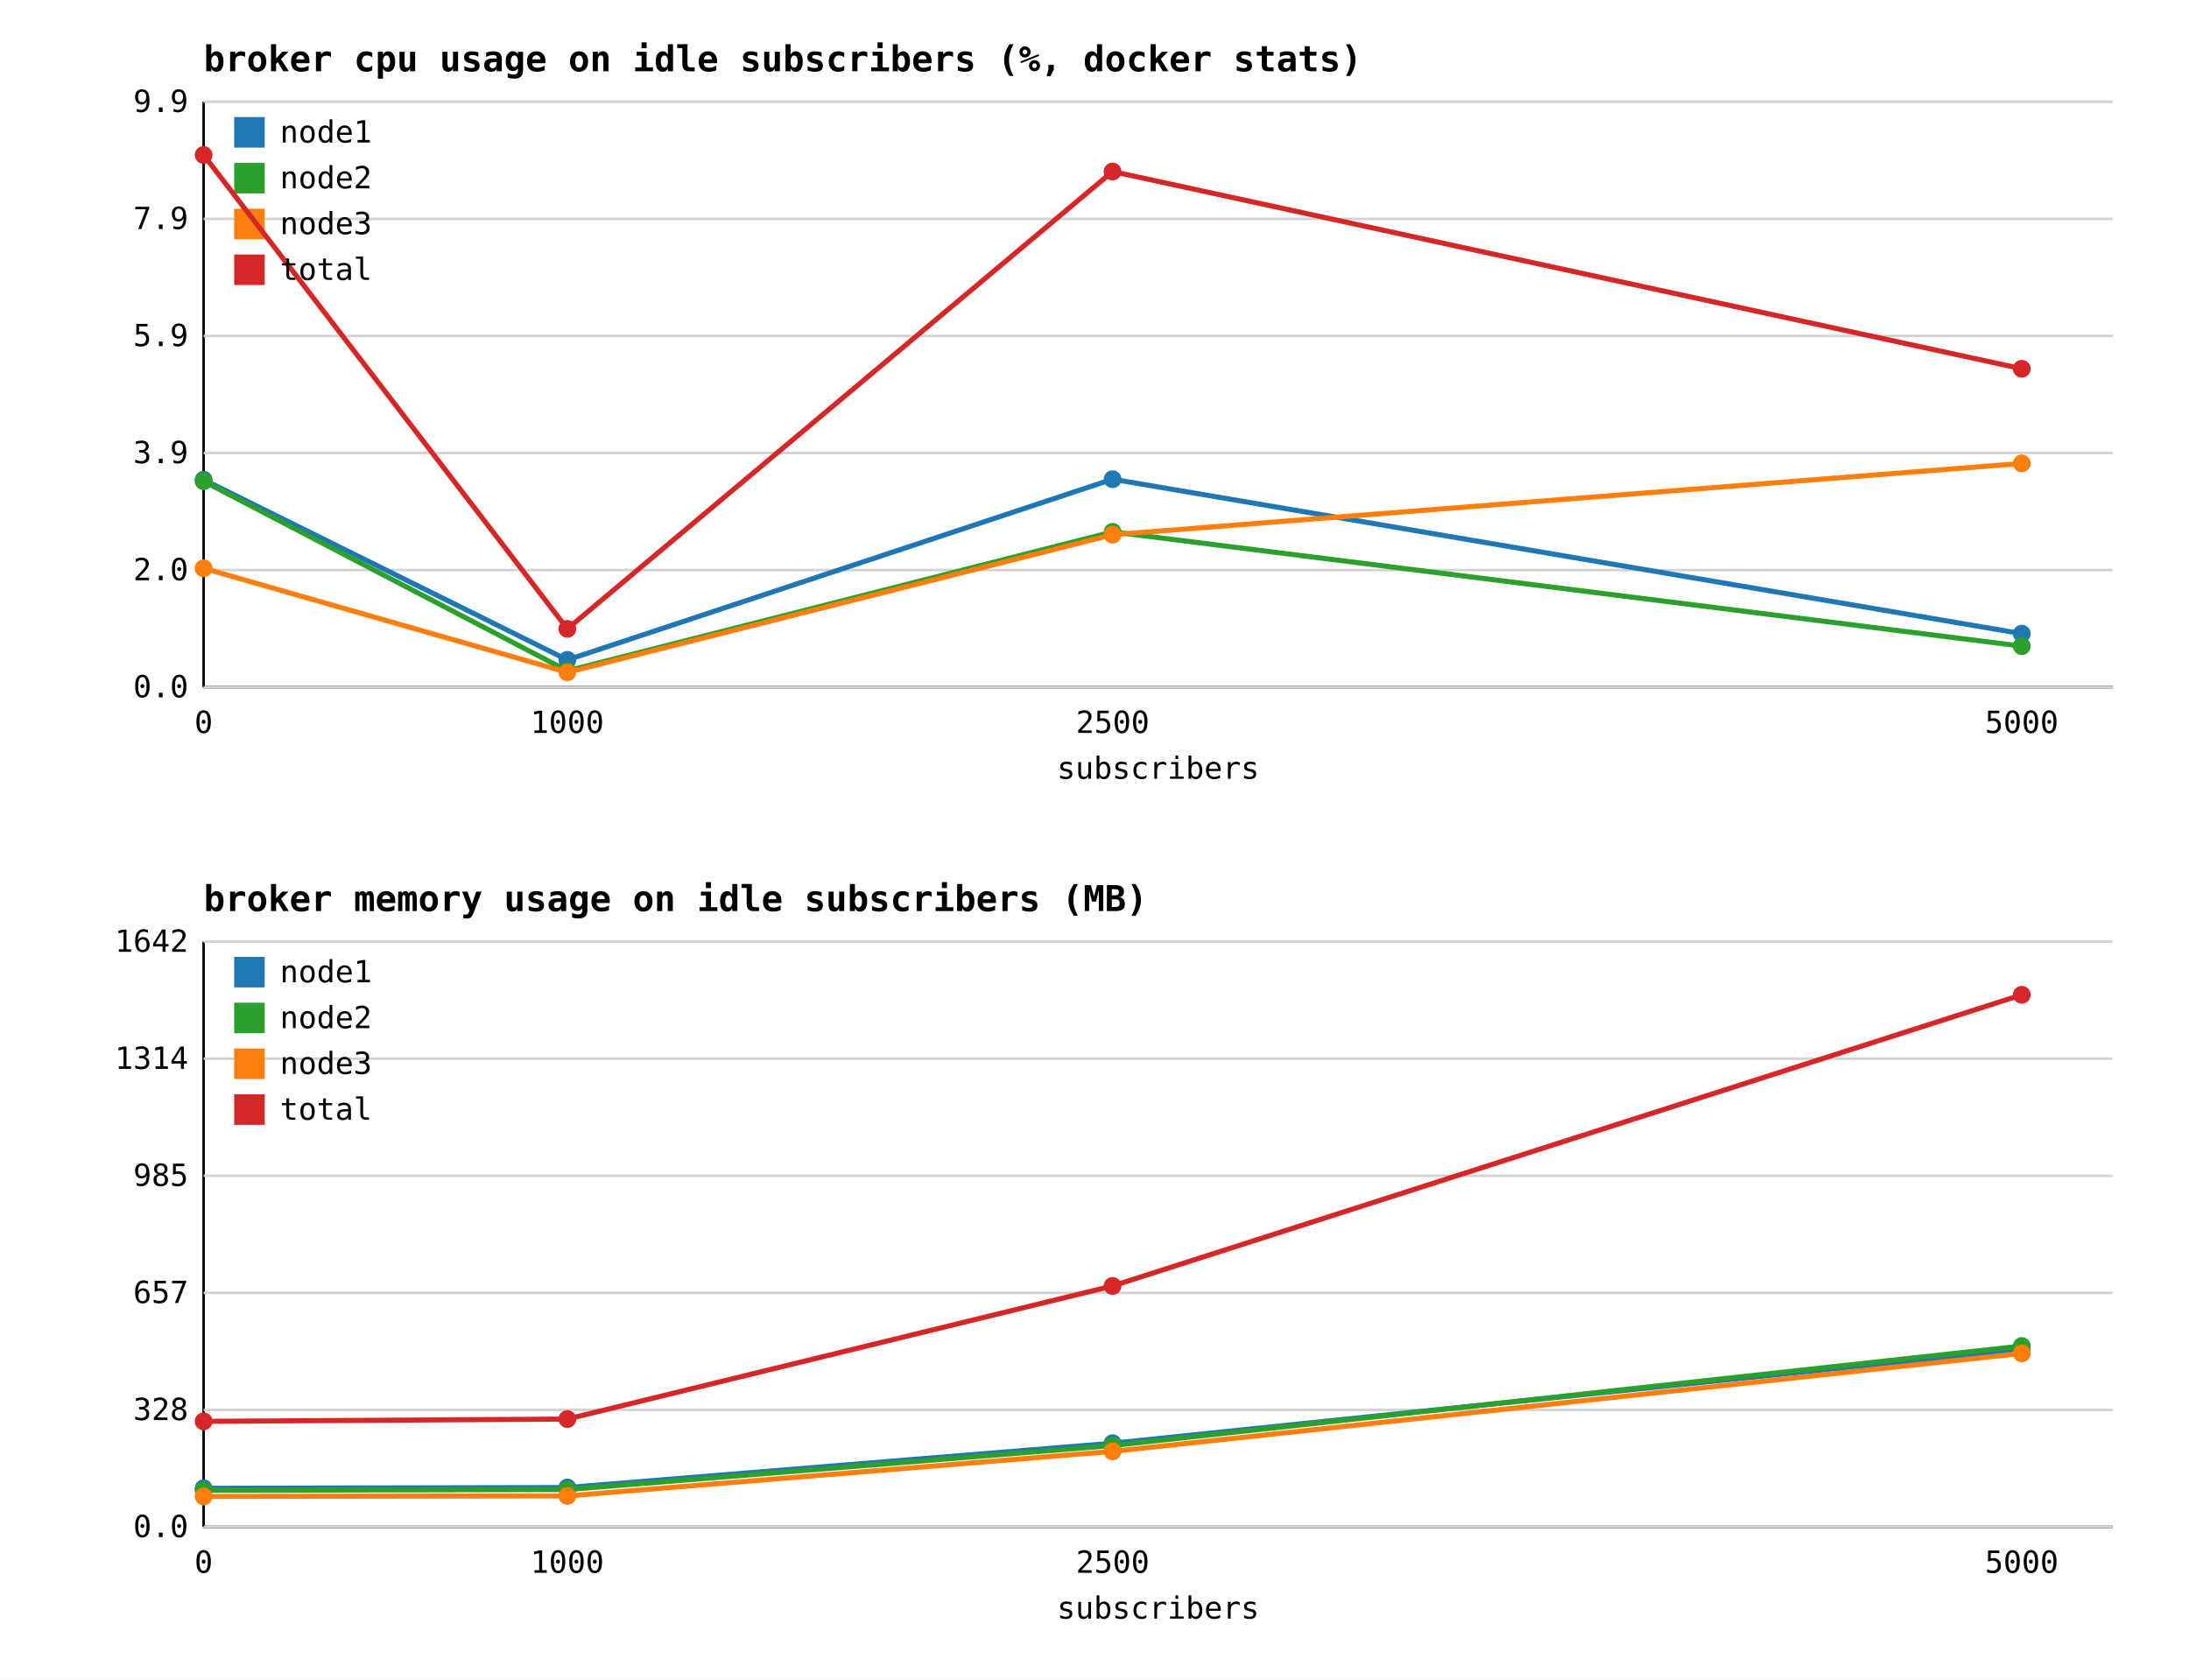
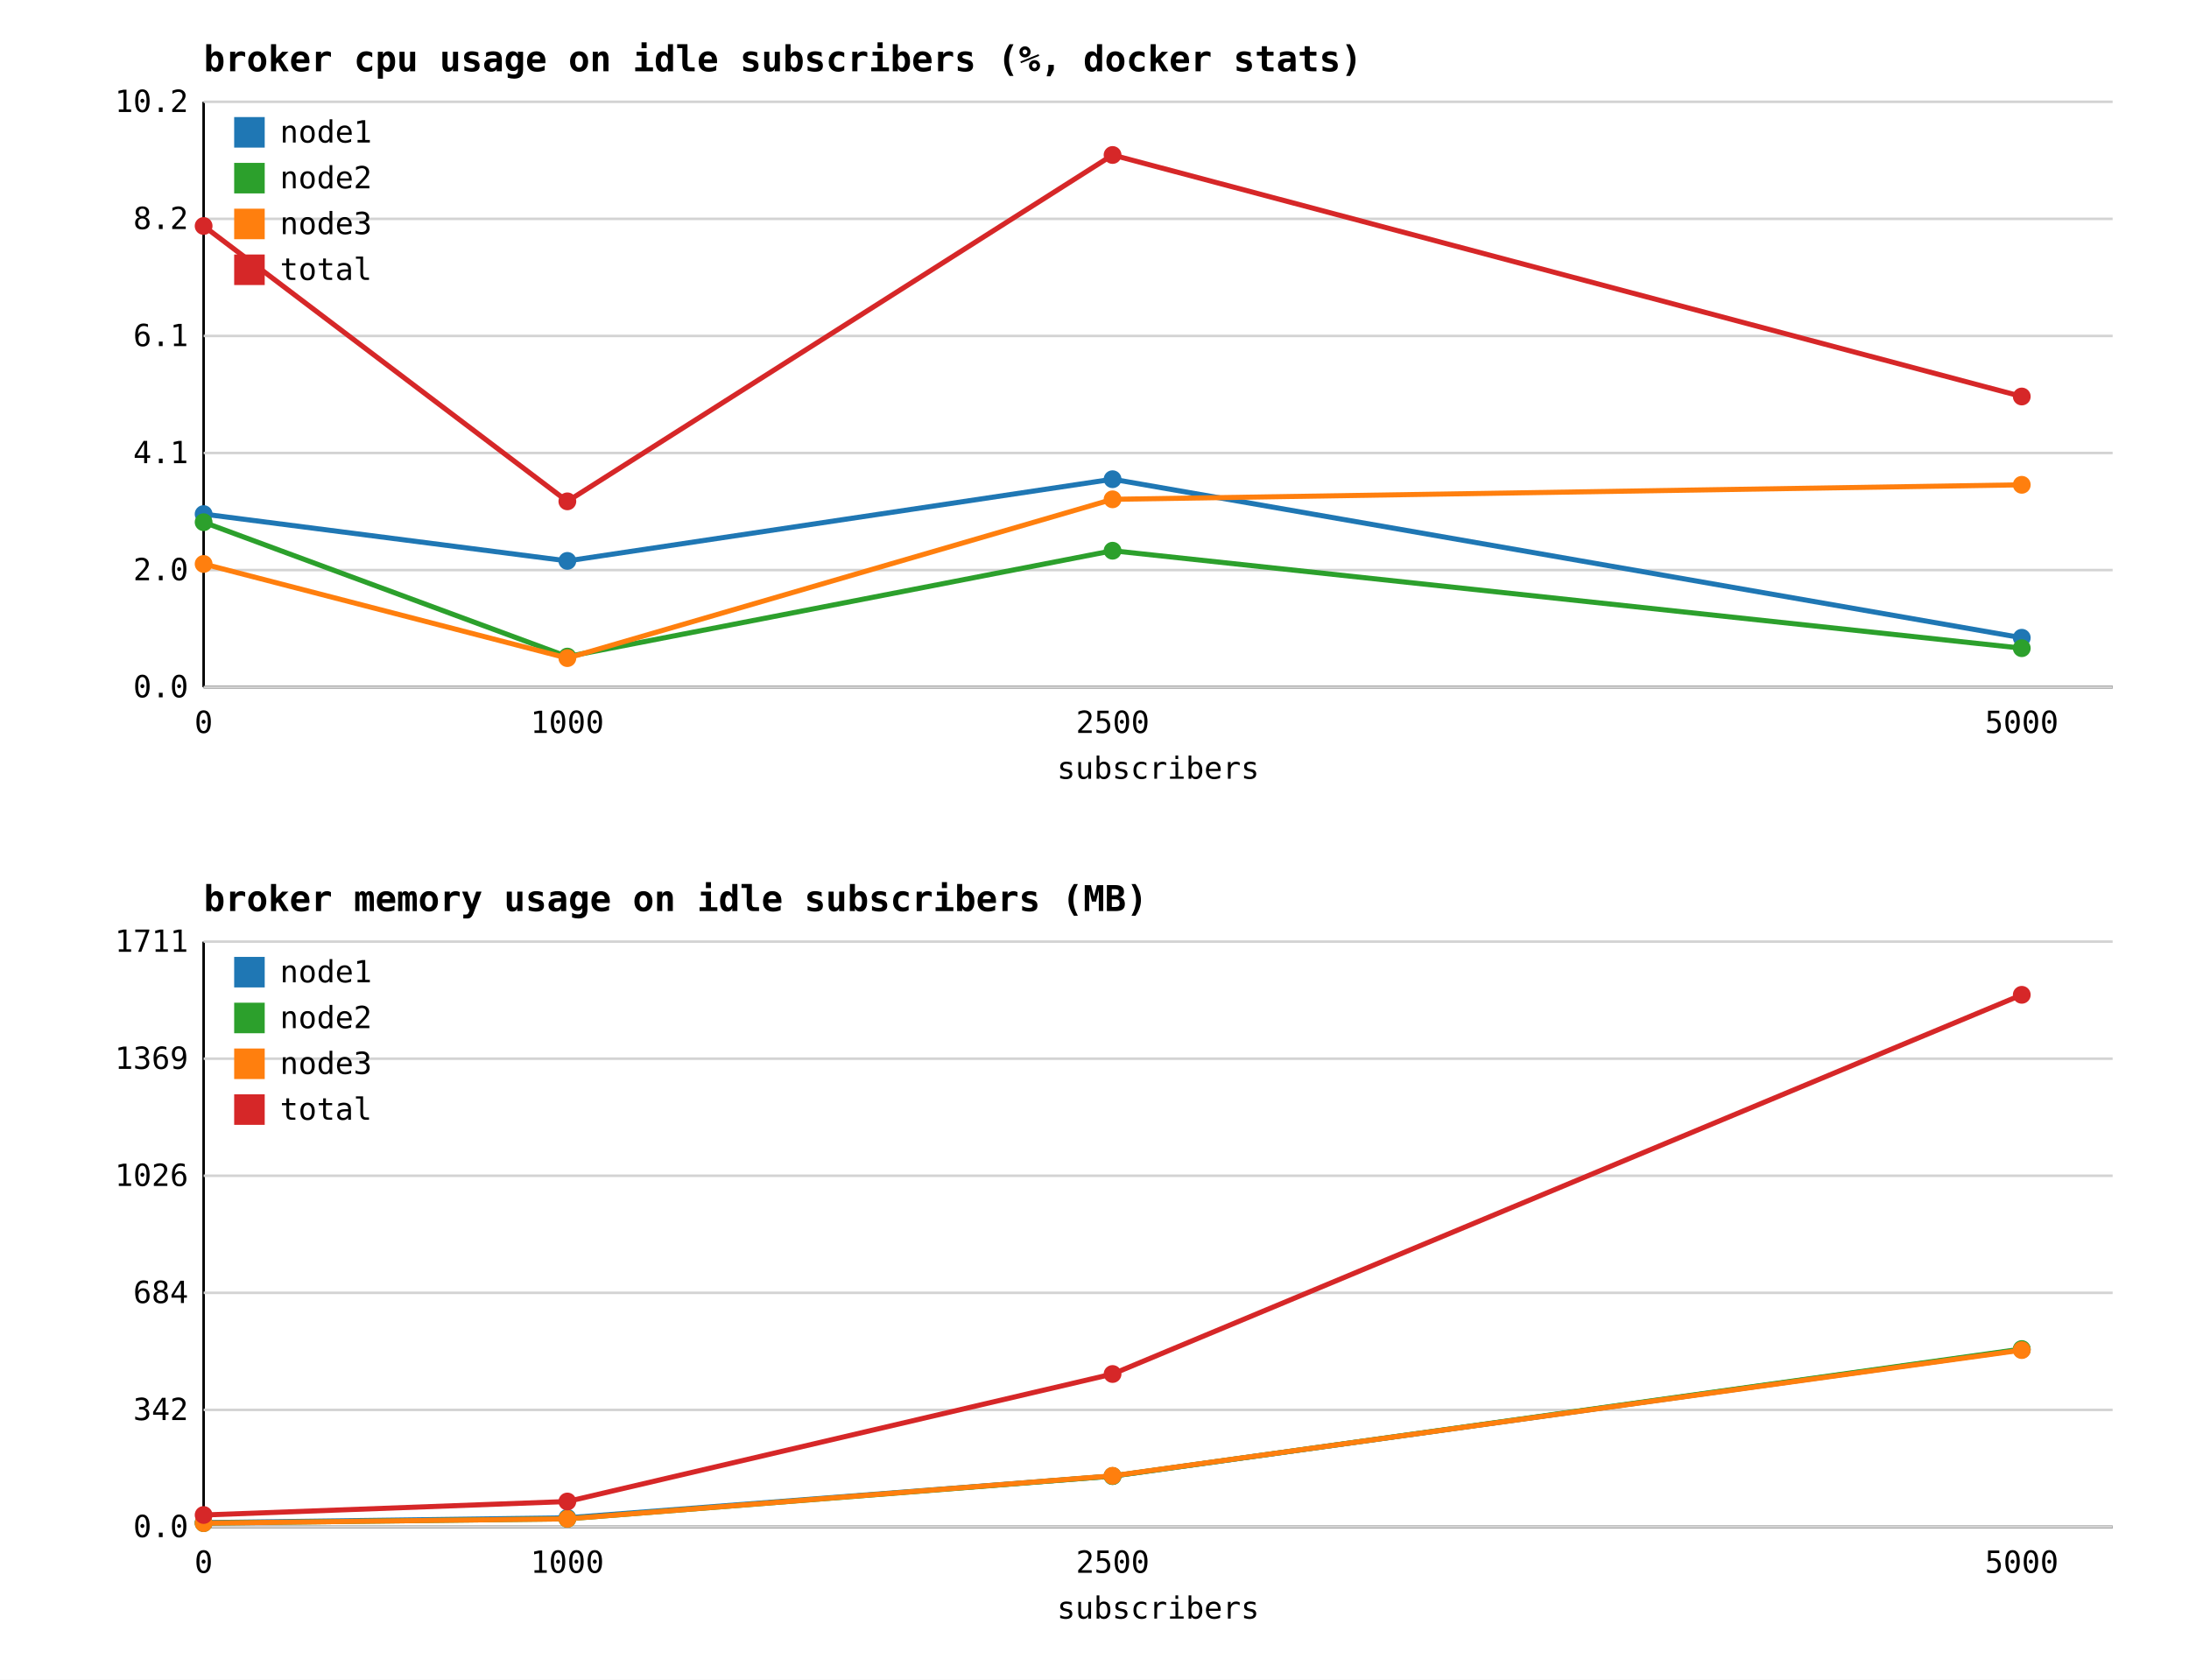
<svg xmlns="http://www.w3.org/2000/svg" width="860" height="660" viewBox="0 0 860 660" font-family="monospace" font-size="12">
  <rect width="860" height="660" fill="white" />
  <text x="80" y="28" font-size="14" font-weight="bold">broker cpu usage on idle subscribers (%, docker stats)</text>
  <line x1="80" y1="270" x2="830" y2="270" stroke="black" />
  <line x1="80" y1="40" x2="80" y2="270" stroke="black" />
  <line x1="80" y1="270" x2="830" y2="270" stroke="lightgray" />
  <text x="74" y="274" text-anchor="end">0.0</text>
  <line x1="80" y1="224" x2="830" y2="224" stroke="lightgray" />
  <text x="74" y="228" text-anchor="end">2.0</text>
  <line x1="80" y1="178" x2="830" y2="178" stroke="lightgray" />
-   <text x="74" y="182" text-anchor="end">3.9</text>
+   <text x="74" y="182" text-anchor="end">4.1</text>
  <line x1="80" y1="132" x2="830" y2="132" stroke="lightgray" />
-   <text x="74" y="136" text-anchor="end">5.9</text>
+   <text x="74" y="136" text-anchor="end">6.1</text>
  <line x1="80" y1="86" x2="830" y2="86" stroke="lightgray" />
-   <text x="74" y="90" text-anchor="end">7.9</text>
+   <text x="74" y="90" text-anchor="end">8.2</text>
  <line x1="80" y1="40" x2="830" y2="40" stroke="lightgray" />
-   <text x="74" y="44" text-anchor="end">9.9</text>
+   <text x="74" y="44" text-anchor="end">10.2</text>
  <text x="80" y="288" text-anchor="middle">0</text>
  <text x="222.857" y="288" text-anchor="middle">1000</text>
  <text x="437.143" y="288" text-anchor="middle">2500</text>
  <text x="794.286" y="288" text-anchor="middle">5000</text>
  <text x="455" y="306" text-anchor="middle">subscribers</text>
-   <polyline points="80.0,188.5 222.9,259.3 437.1,188.3 794.3,249.0" fill="none" stroke="#1f77b4" stroke-width="2" />
-   <circle cx="80.0" cy="188.5" r="3.5" fill="#1f77b4" />
-   <circle cx="222.9" cy="259.3" r="3.5" fill="#1f77b4" />
+   <polyline points="80.0,202.0 222.9,220.4 437.1,188.3 794.3,250.6" fill="none" stroke="#1f77b4" stroke-width="2" />
+   <circle cx="80.0" cy="202.0" r="3.5" fill="#1f77b4" />
+   <circle cx="222.9" cy="220.4" r="3.5" fill="#1f77b4" />
  <circle cx="437.1" cy="188.3" r="3.5" fill="#1f77b4" />
-   <circle cx="794.3" cy="249.0" r="3.5" fill="#1f77b4" />
+   <circle cx="794.3" cy="250.6" r="3.5" fill="#1f77b4" />
  <rect x="92" y="46" width="12" height="12" fill="#1f77b4" />
  <text x="110" y="56">node1</text>
-   <polyline points="80.0,189.1 222.9,263.6 437.1,209.0 794.3,253.9" fill="none" stroke="#2ca02c" stroke-width="2" />
-   <circle cx="80.0" cy="189.1" r="3.5" fill="#2ca02c" />
-   <circle cx="222.9" cy="263.6" r="3.5" fill="#2ca02c" />
-   <circle cx="437.1" cy="209.0" r="3.5" fill="#2ca02c" />
-   <circle cx="794.3" cy="253.9" r="3.5" fill="#2ca02c" />
+   <polyline points="80.0,205.2 222.9,258.0 437.1,216.4 794.3,254.7" fill="none" stroke="#2ca02c" stroke-width="2" />
+   <circle cx="80.0" cy="205.2" r="3.5" fill="#2ca02c" />
+   <circle cx="222.9" cy="258.0" r="3.5" fill="#2ca02c" />
+   <circle cx="437.1" cy="216.4" r="3.5" fill="#2ca02c" />
+   <circle cx="794.3" cy="254.7" r="3.5" fill="#2ca02c" />
  <rect x="92" y="64" width="12" height="12" fill="#2ca02c" />
  <text x="110" y="74">node2</text>
-   <polyline points="80.0,223.3 222.9,264.2 437.1,210.1 794.3,182.1" fill="none" stroke="#ff7f0e" stroke-width="2" />
-   <circle cx="80.0" cy="223.3" r="3.5" fill="#ff7f0e" />
-   <circle cx="222.9" cy="264.2" r="3.5" fill="#ff7f0e" />
-   <circle cx="437.1" cy="210.1" r="3.5" fill="#ff7f0e" />
-   <circle cx="794.3" cy="182.1" r="3.5" fill="#ff7f0e" />
+   <polyline points="80.0,221.6 222.9,258.6 437.1,196.2 794.3,190.5" fill="none" stroke="#ff7f0e" stroke-width="2" />
+   <circle cx="80.0" cy="221.6" r="3.5" fill="#ff7f0e" />
+   <circle cx="222.9" cy="258.6" r="3.5" fill="#ff7f0e" />
+   <circle cx="437.1" cy="196.2" r="3.5" fill="#ff7f0e" />
+   <circle cx="794.3" cy="190.5" r="3.5" fill="#ff7f0e" />
  <rect x="92" y="82" width="12" height="12" fill="#ff7f0e" />
  <text x="110" y="92">node3</text>
-   <polyline points="80.0,60.9 222.9,247.1 437.1,67.4 794.3,144.9" fill="none" stroke="#d62728" stroke-width="2" />
-   <circle cx="80.0" cy="60.9" r="3.5" fill="#d62728" />
-   <circle cx="222.9" cy="247.1" r="3.5" fill="#d62728" />
-   <circle cx="437.1" cy="67.4" r="3.5" fill="#d62728" />
-   <circle cx="794.3" cy="144.9" r="3.5" fill="#d62728" />
+   <polyline points="80.0,88.8 222.9,197.0 437.1,60.9 794.3,155.8" fill="none" stroke="#d62728" stroke-width="2" />
+   <circle cx="80.0" cy="88.8" r="3.5" fill="#d62728" />
+   <circle cx="222.9" cy="197.0" r="3.5" fill="#d62728" />
+   <circle cx="437.1" cy="60.9" r="3.5" fill="#d62728" />
+   <circle cx="794.3" cy="155.8" r="3.5" fill="#d62728" />
  <rect x="92" y="100" width="12" height="12" fill="#d62728" />
  <text x="110" y="110">total</text>
  <text x="80" y="358" font-size="14" font-weight="bold">broker memory usage on idle subscribers (MB)</text>
  <line x1="80" y1="600" x2="830" y2="600" stroke="black" />
  <line x1="80" y1="370" x2="80" y2="600" stroke="black" />
  <line x1="80" y1="600" x2="830" y2="600" stroke="lightgray" />
  <text x="74" y="604" text-anchor="end">0.0</text>
  <line x1="80" y1="554" x2="830" y2="554" stroke="lightgray" />
-   <text x="74" y="558" text-anchor="end">328</text>
+   <text x="74" y="558" text-anchor="end">342</text>
  <line x1="80" y1="508" x2="830" y2="508" stroke="lightgray" />
-   <text x="74" y="512" text-anchor="end">657</text>
+   <text x="74" y="512" text-anchor="end">684</text>
  <line x1="80" y1="462" x2="830" y2="462" stroke="lightgray" />
-   <text x="74" y="466" text-anchor="end">985</text>
+   <text x="74" y="466" text-anchor="end">1026</text>
  <line x1="80" y1="416" x2="830" y2="416" stroke="lightgray" />
-   <text x="74" y="420" text-anchor="end">1314</text>
+   <text x="74" y="420" text-anchor="end">1369</text>
  <line x1="80" y1="370" x2="830" y2="370" stroke="lightgray" />
-   <text x="74" y="374" text-anchor="end">1642</text>
+   <text x="74" y="374" text-anchor="end">1711</text>
  <text x="80" y="618" text-anchor="middle">0</text>
  <text x="222.857" y="618" text-anchor="middle">1000</text>
  <text x="437.143" y="618" text-anchor="middle">2500</text>
  <text x="794.286" y="618" text-anchor="middle">5000</text>
  <text x="455" y="636" text-anchor="middle">subscribers</text>
-   <polyline points="80.0,584.8 222.9,584.5 437.1,567.1 794.3,530.2" fill="none" stroke="#1f77b4" stroke-width="2" />
-   <circle cx="80.0" cy="584.8" r="3.5" fill="#1f77b4" />
-   <circle cx="222.9" cy="584.5" r="3.5" fill="#1f77b4" />
-   <circle cx="437.1" cy="567.1" r="3.5" fill="#1f77b4" />
-   <circle cx="794.3" cy="530.2" r="3.5" fill="#1f77b4" />
+   <polyline points="80.0,598.3 222.9,596.4 437.1,580.0 794.3,530.3" fill="none" stroke="#1f77b4" stroke-width="2" />
+   <circle cx="80.0" cy="598.3" r="3.5" fill="#1f77b4" />
+   <circle cx="222.9" cy="596.4" r="3.5" fill="#1f77b4" />
+   <circle cx="437.1" cy="580.0" r="3.5" fill="#1f77b4" />
+   <circle cx="794.3" cy="530.3" r="3.5" fill="#1f77b4" />
  <rect x="92" y="376" width="12" height="12" fill="#1f77b4" />
  <text x="110" y="386">node1</text>
-   <polyline points="80.0,585.6 222.9,585.3 437.1,568.0 794.3,528.9" fill="none" stroke="#2ca02c" stroke-width="2" />
-   <circle cx="80.0" cy="585.6" r="3.5" fill="#2ca02c" />
-   <circle cx="222.9" cy="585.3" r="3.5" fill="#2ca02c" />
-   <circle cx="437.1" cy="568.0" r="3.5" fill="#2ca02c" />
-   <circle cx="794.3" cy="528.9" r="3.5" fill="#2ca02c" />
+   <polyline points="80.0,598.5 222.9,596.8 437.1,580.0 794.3,530.1" fill="none" stroke="#2ca02c" stroke-width="2" />
+   <circle cx="80.0" cy="598.5" r="3.5" fill="#2ca02c" />
+   <circle cx="222.9" cy="596.8" r="3.5" fill="#2ca02c" />
+   <circle cx="437.1" cy="580.0" r="3.5" fill="#2ca02c" />
+   <circle cx="794.3" cy="530.1" r="3.5" fill="#2ca02c" />
  <rect x="92" y="394" width="12" height="12" fill="#2ca02c" />
  <text x="110" y="404">node2</text>
-   <polyline points="80.0,588.0 222.9,587.8 437.1,570.3 794.3,531.8" fill="none" stroke="#ff7f0e" stroke-width="2" />
-   <circle cx="80.0" cy="588.0" r="3.5" fill="#ff7f0e" />
-   <circle cx="222.9" cy="587.8" r="3.5" fill="#ff7f0e" />
-   <circle cx="437.1" cy="570.3" r="3.5" fill="#ff7f0e" />
-   <circle cx="794.3" cy="531.8" r="3.5" fill="#ff7f0e" />
+   <polyline points="80.0,598.5 222.9,596.8 437.1,579.9 794.3,530.5" fill="none" stroke="#ff7f0e" stroke-width="2" />
+   <circle cx="80.0" cy="598.5" r="3.5" fill="#ff7f0e" />
+   <circle cx="222.9" cy="596.8" r="3.5" fill="#ff7f0e" />
+   <circle cx="437.1" cy="579.9" r="3.5" fill="#ff7f0e" />
+   <circle cx="794.3" cy="530.5" r="3.5" fill="#ff7f0e" />
  <rect x="92" y="412" width="12" height="12" fill="#ff7f0e" />
  <text x="110" y="422">node3</text>
-   <polyline points="80.0,558.5 222.9,557.6 437.1,505.3 794.3,390.9" fill="none" stroke="#d62728" stroke-width="2" />
-   <circle cx="80.0" cy="558.5" r="3.5" fill="#d62728" />
-   <circle cx="222.9" cy="557.6" r="3.5" fill="#d62728" />
-   <circle cx="437.1" cy="505.3" r="3.5" fill="#d62728" />
+   <polyline points="80.0,595.3 222.9,590.0 437.1,539.9 794.3,390.9" fill="none" stroke="#d62728" stroke-width="2" />
+   <circle cx="80.0" cy="595.3" r="3.5" fill="#d62728" />
+   <circle cx="222.9" cy="590.0" r="3.5" fill="#d62728" />
+   <circle cx="437.1" cy="539.9" r="3.5" fill="#d62728" />
  <circle cx="794.3" cy="390.9" r="3.5" fill="#d62728" />
  <rect x="92" y="430" width="12" height="12" fill="#d62728" />
  <text x="110" y="440">total</text>
</svg>
